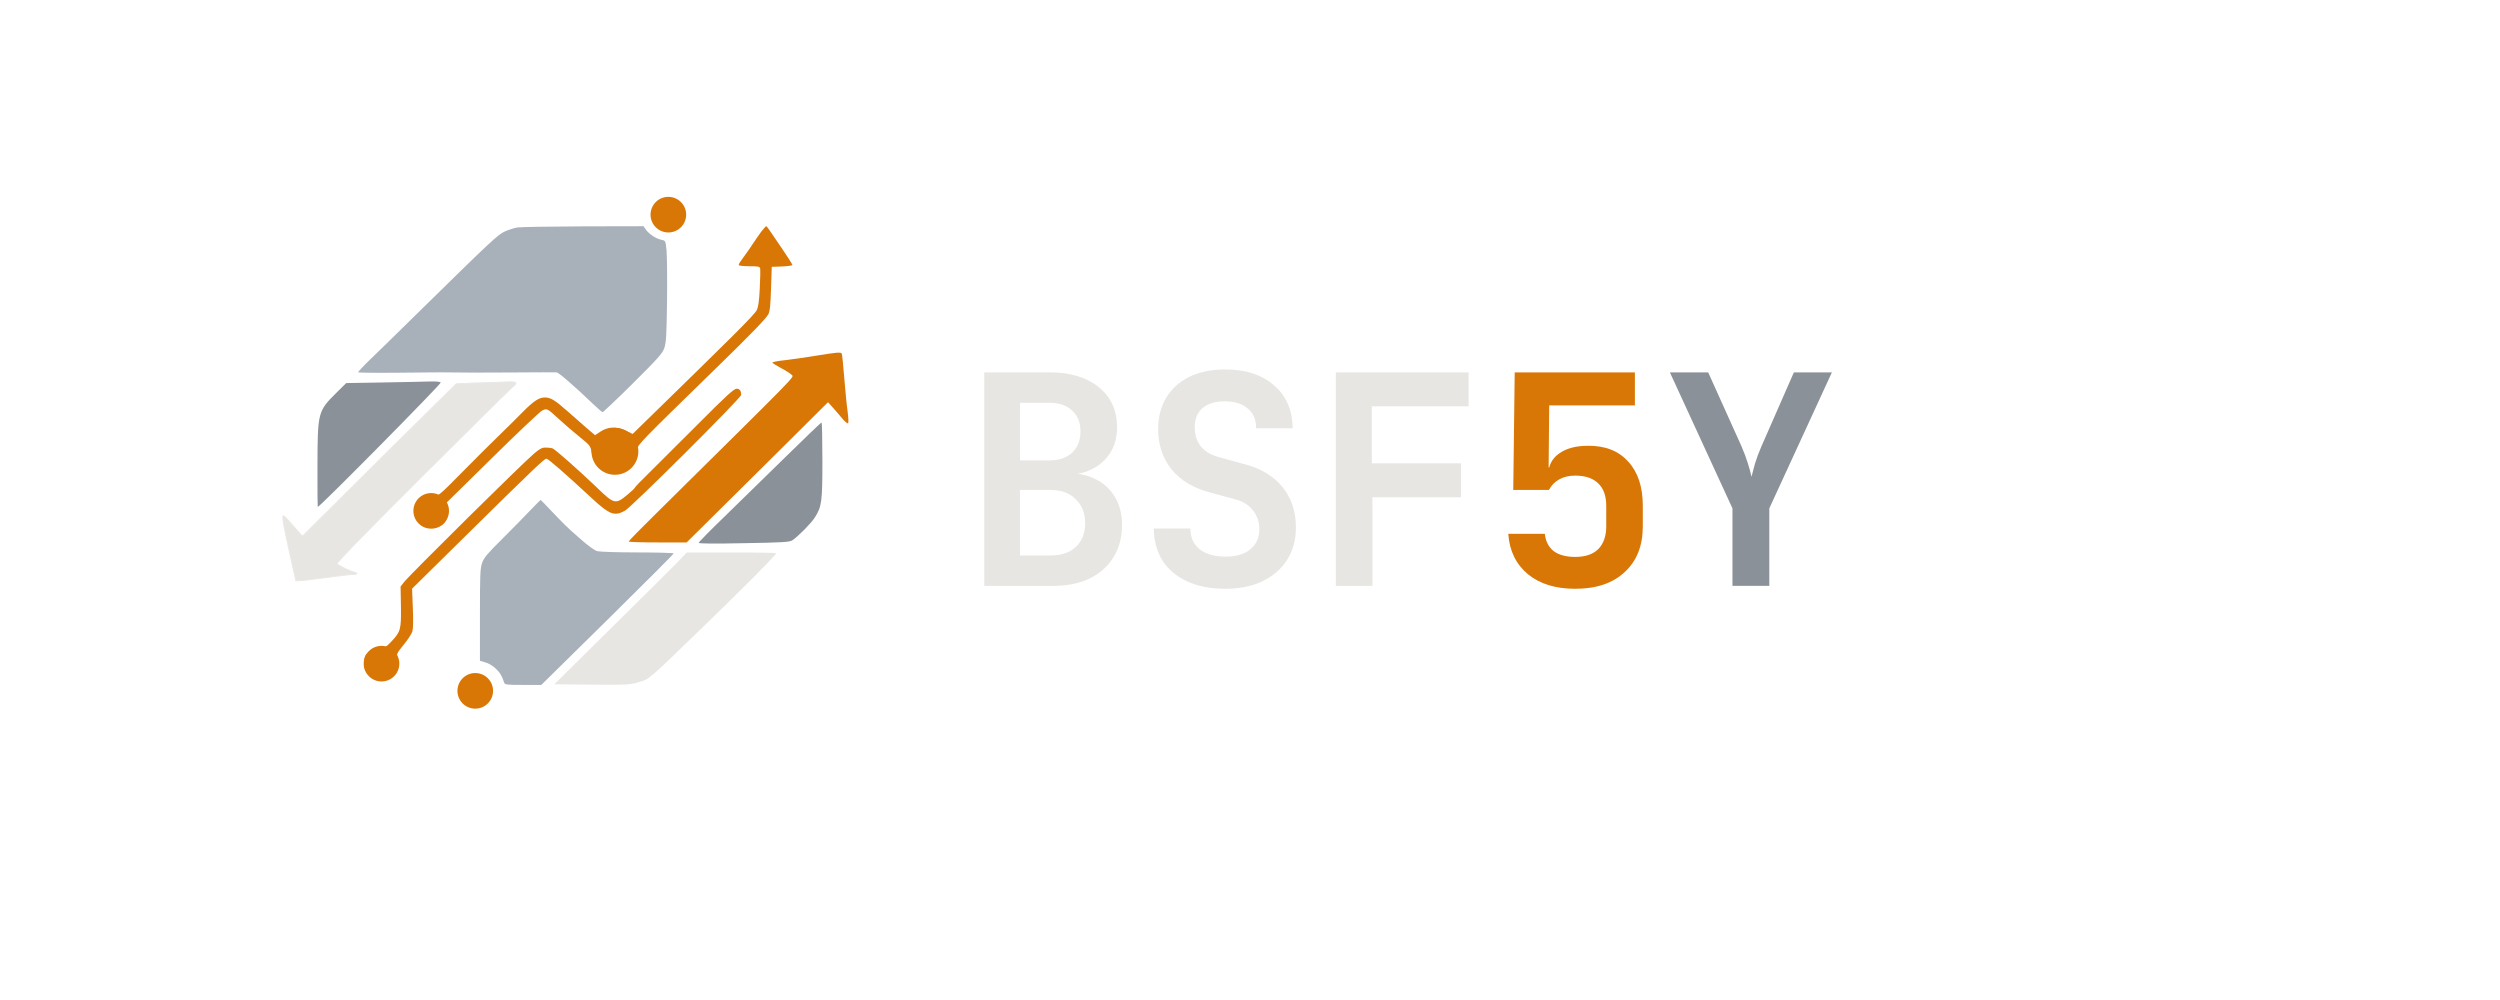
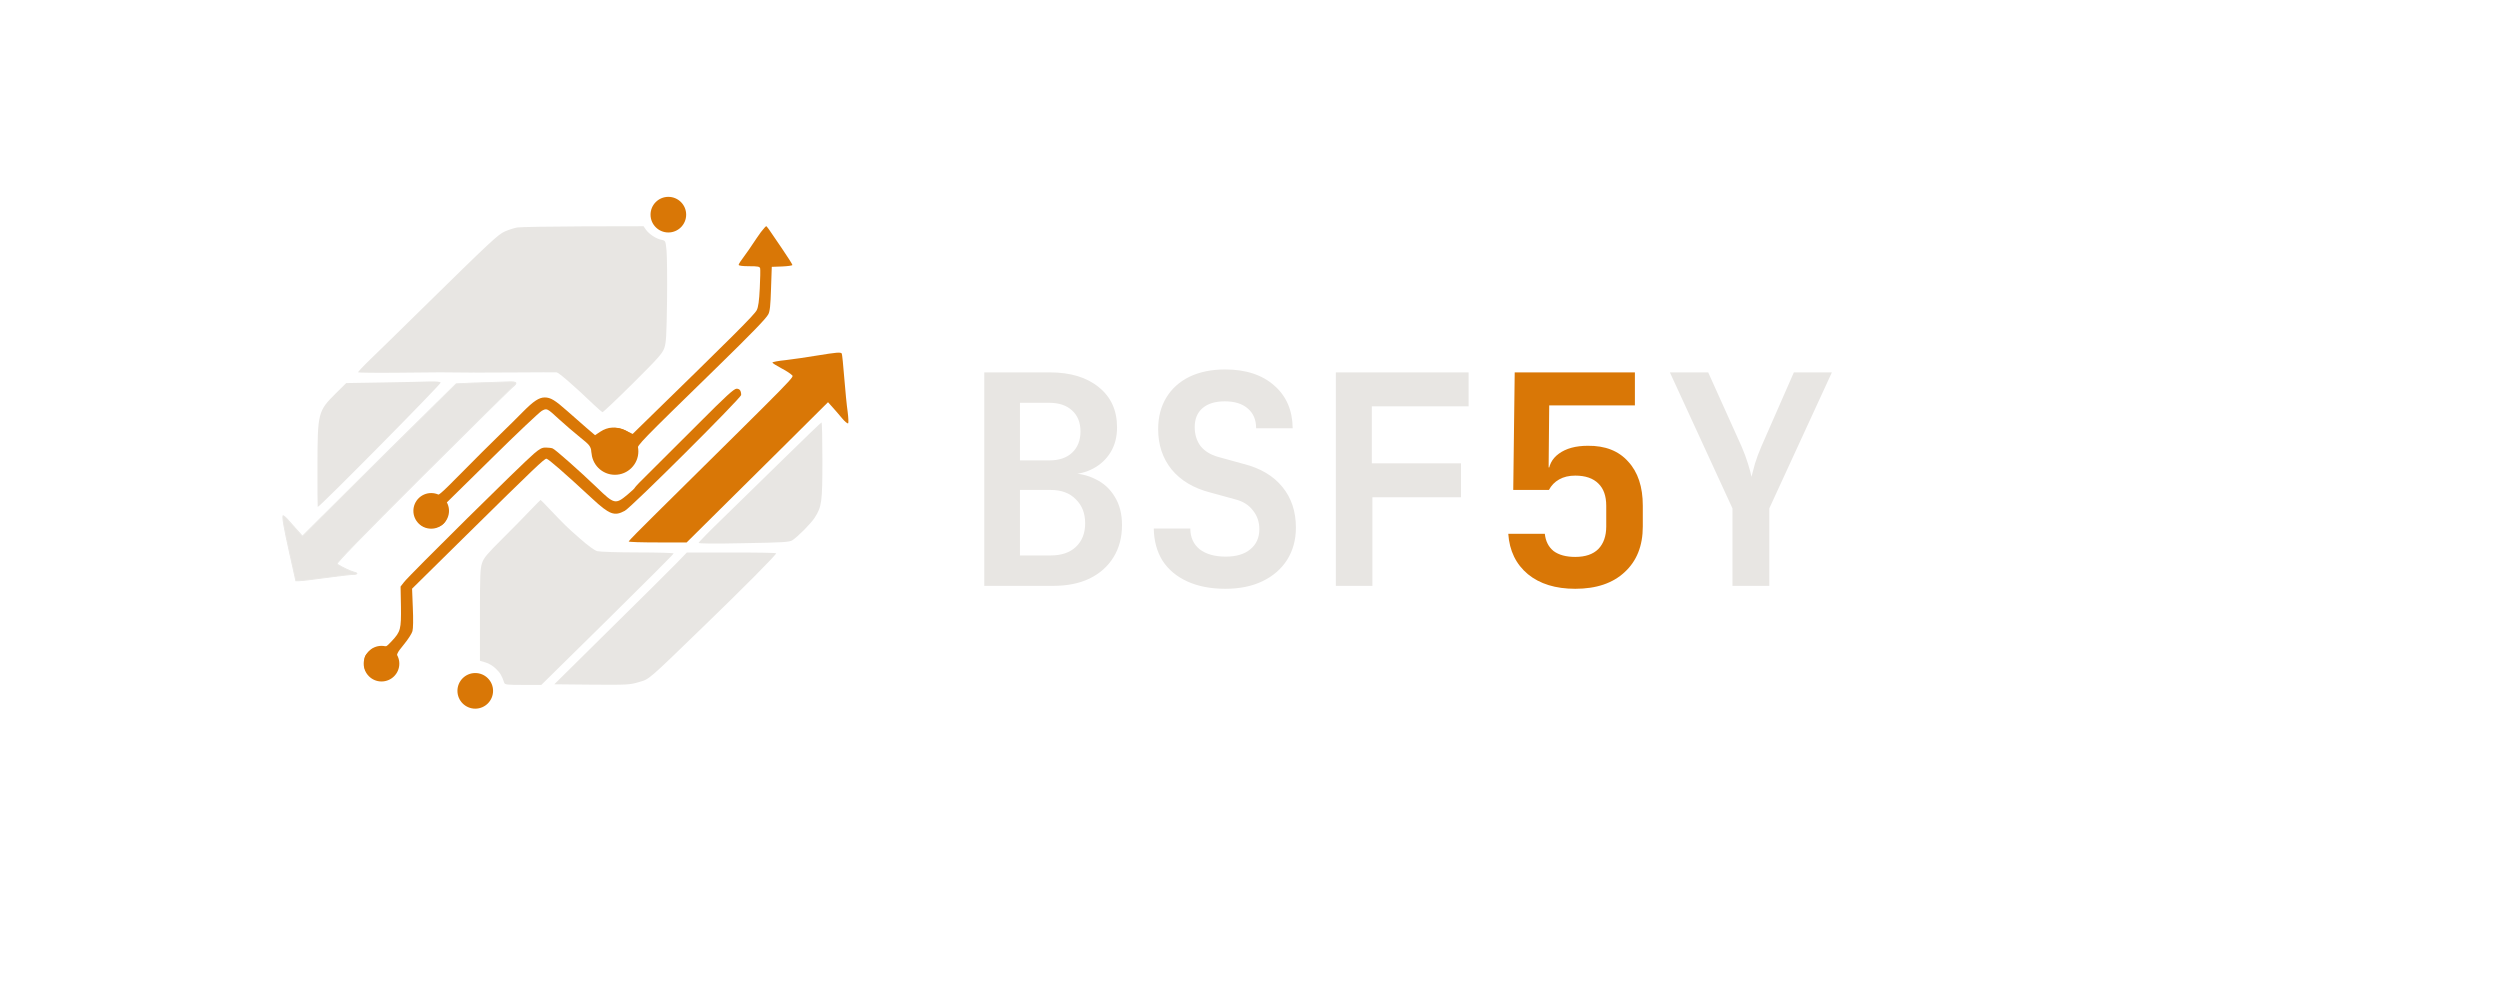
<svg xmlns="http://www.w3.org/2000/svg" width="2667" height="1066" viewBox="0 0 2667 1066" fill="none" version="1.1" id="svg20">
  <defs id="defs1">
    <style id="style1">
    .logo-text { fill: #e8e6e3; }
-     .logo-text-muted { fill: #a8b0ba; }
-     .logo-text-subtle { fill: #8b9199; }
    .logo-accent { fill: #d97706; }
    .logo-stroke-text { stroke: #e8e6e3; fill: none; }
    .logo-stroke-border { stroke: rgba(255, 255, 255, 0.08); fill: none; }
  </style>
  </defs>
-   <path d="M551.733 242.667C548.267 243.333 542.4 245.2 538.533 246.933C531.2 250.267 524.133 256.8 449.467 330.133C427.067 352.267 402.533 376.133 395.067 383.333C387.6 390.533 381.733 396.8 382 397.2C382.133 397.6 402 397.867 425.867 397.6L469.333 397.2C482 397.2 505.5 397.5 505.5 397.5C500.34 397.342 510.033 397.472 505.5 397.5L548.4 397.333C572 397.2 592.4 397.067 593.733 397.2C596 397.333 613.2 412.267 633.067 431.333C637.733 435.733 642 439.467 642.667 439.733C643.2 440 657.867 426.133 675.067 409.067C702.133 382.133 706.667 377.067 708.667 371.333C710.667 365.6 711.067 358.267 711.6 321.333C711.867 297.467 711.6 273.2 711.067 267.333C710 256.8 710 256.8 705.867 255.867C700 254.8 692.667 249.867 689.2 245.2L686.533 241.333L622.267 241.467C586.933 241.6 555.2 242.133 551.733 242.667Z" class="logo-text-muted" id="path1" />
+   <path d="M551.733 242.667C548.267 243.333 542.4 245.2 538.533 246.933C531.2 250.267 524.133 256.8 449.467 330.133C427.067 352.267 402.533 376.133 395.067 383.333C387.6 390.533 381.733 396.8 382 397.2C382.133 397.6 402 397.867 425.867 397.6L469.333 397.2C482 397.2 505.5 397.5 505.5 397.5C500.34 397.342 510.033 397.472 505.5 397.5L548.4 397.333C572 397.2 592.4 397.067 593.733 397.2C596 397.333 613.2 412.267 633.067 431.333C637.733 435.733 642 439.467 642.667 439.733C643.2 440 657.867 426.133 675.067 409.067C702.133 382.133 706.667 377.067 708.667 371.333C710.667 365.6 711.067 358.267 711.6 321.333C711.867 297.467 711.6 273.2 711.067 267.333C710 256.8 710 256.8 705.867 255.867C700 254.8 692.667 249.867 689.2 245.2L686.533 241.333L622.267 241.467C586.933 241.6 555.2 242.133 551.733 242.667Z" class="logo-text" id="path1" />
  <path d="M811.733 247.6C809.2 251.2 805.333 256.667 803.2 260C801.067 263.333 796.8 269.467 793.733 273.6C790.533 277.733 788 281.733 788 282.533C788 283.467 792.133 284 799.2 284C808.667 284 810.4 284.4 810.933 286.267C811.2 287.6 811.067 297.2 810.533 307.467C809.867 321.2 808.933 327.467 807.333 330.8C804.533 336.133 783.467 357.067 682.4 455.6L674.933 462.933L667.467 459.333C657.867 454.667 648.667 455.067 640.4 460.533L634.8 464.267L625.733 456.533C620.8 452.133 611.467 444 605.067 438.4C592 426.8 587.333 424 581.067 424C575.067 424 569.067 428 558 439.2C552.933 444.4 541.467 455.733 532.667 464.267C523.867 472.8 505.6 490.933 492.267 504.533C468.933 528.133 467.467 529.333 462.667 529.333C456 529.333 452.133 530.8 447.867 535.2C443.333 539.733 442.133 546 444.4 552.667C446.8 559.6 451.733 563.067 459.2 563.067C472.267 563.067 478.267 556.533 476.933 543.733L476.267 536.4L524.933 488.533C551.6 462.133 575.6 439.6 578 438.267C583.467 435.333 583.333 435.2 596.8 447.6C602.667 452.933 612.4 461.333 618.533 466.267C629.467 475.067 629.867 475.6 631.333 483.067C633.867 496 640.8 502.8 652.533 503.733C662.267 504.533 665.733 503.467 672 497.867C677.333 492.933 680 486.933 680 479.2C680 474.667 682.533 472.133 764 392.667C802.933 354.667 817.2 339.867 819.6 335.333C821.333 332.267 822 325.6 822.533 308L823.333 284.667L834.4 284.267C840.4 284 845.333 283.333 845.333 282.667C845.333 282 840.133 273.733 833.733 264.4C818.8 242.267 818.133 241.467 817.333 241.333C816.933 241.333 814.4 244.133 811.733 247.6Z" class="logo-accent" id="path2" />
  <path d="M871.333 379.333C861.067 381.067 846.267 383.2 838.4 384.133C830.4 384.933 824 386.133 824 386.8C824 387.333 828.133 390 833.2 392.667C838.267 395.333 843.467 398.667 844.667 400C847.067 402.667 854.667 394.8 700.4 547.333C684 563.467 670.667 577.067 670.667 577.6C670.667 578.267 684.533 578.667 701.6 578.667H732.533L763.2 548.267C780.133 531.6 814 498 838.533 473.6L883.333 429.067L888 434.267C890.533 437.067 895.2 442.4 898.133 446C901.2 449.733 904.133 452.133 904.8 451.6C905.333 451.067 905.067 445.467 904.267 439.2C903.333 432.933 901.733 416.667 900.667 403.2C899.6 389.6 898.4 377.867 898 377.2C896.933 375.467 892.667 375.867 871.333 379.333Z" class="logo-accent" id="path3" />
-   <path d="M409.067 408L369.333 408.667L358.533 419.333C339.2 438.533 338.8 440 338.667 496.533C338.533 520.533 338.8 540.533 338.933 540.8C340.133 541.867 470.933 409.467 470.133 408.133C469.467 407.2 465.467 406.8 458.933 406.933C453.333 407.2 430.8 407.6 409.067 408Z" class="logo-text-subtle" id="path4" />
+   <path d="M409.067 408L369.333 408.667L358.533 419.333C339.2 438.533 338.8 440 338.667 496.533C338.533 520.533 338.8 540.533 338.933 540.8C340.133 541.867 470.933 409.467 470.133 408.133C469.467 407.2 465.467 406.8 458.933 406.933C453.333 407.2 430.8 407.6 409.067 408Z" class="logo-text" id="path4" />
  <path d="M541.76 407.432C544.282 407.3 546.249 407.318 547.681 407.492C548.397 407.579 548.963 407.703 549.391 407.858C549.823 408.015 550.079 408.189 550.217 408.354C550.341 408.503 550.392 408.666 550.366 408.883C550.339 409.12 550.216 409.436 549.944 409.842C549.397 410.654 548.347 411.681 546.756 412.941C546.448 413.176 545.515 414.044 544.062 415.432C542.575 416.853 540.513 418.85 537.941 421.359C532.796 426.377 525.607 433.444 516.899 442.044C499.481 459.245 475.981 482.579 450.58 507.913C417.914 540.513 394.944 563.649 380.291 578.735C372.966 586.278 367.714 591.812 364.368 595.513C362.697 597.361 361.494 598.761 360.743 599.727C360.371 600.207 360.096 600.599 359.932 600.893C359.853 601.036 359.78 601.191 359.747 601.34C359.722 601.455 359.676 601.8 359.983 602.011V602.012C361.951 603.369 365.481 605.25 368.936 606.886C372.382 608.517 375.828 609.941 377.621 610.354C378.896 610.648 379.753 610.998 380.246 611.33C380.493 611.496 380.617 611.636 380.671 611.733C380.717 611.815 380.707 611.852 380.698 611.876C380.682 611.919 380.623 612.014 380.439 612.135C380.258 612.253 379.989 612.373 379.619 612.48C378.88 612.694 377.805 612.834 376.4 612.834C374.964 612.834 370.966 613.205 365.71 613.804C360.439 614.404 353.867 615.238 347.263 616.172C340.667 617.105 334.204 617.937 329.109 618.537C323.995 619.139 320.298 619.5 319.2 619.5H315.601L310.621 597.092V597.09L309.193 590.744C306.024 576.584 303.997 566.885 302.876 560.48C302.235 556.818 301.893 554.25 301.801 552.548C301.755 551.694 301.774 551.083 301.839 550.67C301.883 550.392 301.941 550.258 301.975 550.198C301.988 550.2 302.005 550.201 302.024 550.205C302.13 550.229 302.284 550.288 302.486 550.395C302.888 550.61 303.408 550.977 304.012 551.483C305.216 552.492 306.694 554.001 308.146 555.782L308.152 555.791L308.158 555.798C310.835 558.824 314.548 563.091 317.047 565.813L318.037 566.877L322.293 571.666L322.644 572.06L323.019 571.688L370.752 524.222L370.753 524.221C396.885 498.088 431.818 463.556 448.351 447.29V447.289L478.217 417.824L486.713 409.49L505.213 408.633L505.214 408.634L518.948 408.233H518.95C526.541 407.967 536.688 407.699 541.76 407.432Z" class="logo-text" id="path5" />
  <path d="M541.76 407.432C544.282 407.3 546.249 407.318 547.681 407.492C548.397 407.579 548.963 407.703 549.391 407.858C549.823 408.015 550.079 408.189 550.217 408.354C550.341 408.503 550.392 408.666 550.366 408.883C550.339 409.12 550.216 409.436 549.944 409.842C549.397 410.654 548.347 411.681 546.756 412.941C546.448 413.176 545.515 414.044 544.062 415.432C542.575 416.853 540.513 418.85 537.941 421.359C532.796 426.377 525.607 433.444 516.899 442.044C499.481 459.245 475.981 482.579 450.58 507.913C417.914 540.513 394.944 563.649 380.291 578.735C372.966 586.278 367.714 591.812 364.368 595.513C362.697 597.361 361.494 598.761 360.743 599.727C360.371 600.207 360.096 600.599 359.932 600.893C359.853 601.036 359.78 601.191 359.747 601.34C359.722 601.455 359.676 601.8 359.983 602.011V602.012C361.951 603.369 365.481 605.25 368.936 606.886C372.382 608.517 375.828 609.941 377.621 610.354C378.896 610.648 379.753 610.998 380.246 611.33C380.493 611.496 380.617 611.636 380.671 611.733C380.717 611.815 380.707 611.852 380.698 611.876C380.682 611.919 380.623 612.014 380.439 612.135C380.258 612.253 379.989 612.373 379.619 612.48C378.88 612.694 377.805 612.834 376.4 612.834C374.964 612.834 370.966 613.205 365.71 613.804C360.439 614.404 353.867 615.238 347.263 616.172C340.667 617.105 334.204 617.937 329.109 618.537C323.995 619.139 320.298 619.5 319.2 619.5H315.601L310.621 597.092V597.09L309.193 590.744C306.024 576.584 303.997 566.885 302.876 560.48C302.235 556.818 301.893 554.25 301.801 552.548C301.755 551.694 301.774 551.083 301.839 550.67C301.883 550.392 301.941 550.258 301.975 550.198C301.988 550.2 302.005 550.201 302.024 550.205C302.13 550.229 302.284 550.288 302.486 550.395C302.888 550.61 303.408 550.977 304.012 551.483C305.216 552.492 306.694 554.001 308.146 555.782L308.152 555.791L308.158 555.798C310.835 558.824 314.548 563.091 317.047 565.813L318.037 566.877L322.293 571.666L322.644 572.06L323.019 571.688L370.752 524.222L370.753 524.221C396.885 498.088 431.818 463.556 448.351 447.29V447.289L478.217 417.824L486.713 409.49L505.213 408.633L505.214 408.634L518.948 408.233H518.95C526.541 407.967 536.688 407.699 541.76 407.432Z" class="logo-stroke-text" id="path6" />
  <path d="M541.76 407.432C544.282 407.3 546.249 407.318 547.681 407.492C548.397 407.579 548.963 407.703 549.391 407.858C549.823 408.015 550.079 408.189 550.217 408.354C550.341 408.503 550.392 408.666 550.366 408.883C550.339 409.12 550.216 409.436 549.944 409.842C549.397 410.654 548.347 411.681 546.756 412.941C546.448 413.176 545.515 414.044 544.062 415.432C542.575 416.853 540.513 418.85 537.941 421.359C532.796 426.377 525.607 433.444 516.899 442.044C499.481 459.245 475.981 482.579 450.58 507.913C417.914 540.513 394.944 563.649 380.291 578.735C372.966 586.278 367.714 591.812 364.368 595.513C362.697 597.361 361.494 598.761 360.743 599.727C360.371 600.207 360.096 600.599 359.932 600.893C359.853 601.036 359.78 601.191 359.747 601.34C359.722 601.455 359.676 601.8 359.983 602.011V602.012C361.951 603.369 365.481 605.25 368.936 606.886C372.382 608.517 375.828 609.941 377.621 610.354C378.896 610.648 379.753 610.998 380.246 611.33C380.493 611.496 380.617 611.636 380.671 611.733C380.717 611.815 380.707 611.852 380.698 611.876C380.682 611.919 380.623 612.014 380.439 612.135C380.258 612.253 379.989 612.373 379.619 612.48C378.88 612.694 377.805 612.834 376.4 612.834C374.964 612.834 370.966 613.205 365.71 613.804C360.439 614.404 353.867 615.238 347.263 616.172C340.667 617.105 334.204 617.937 329.109 618.537C323.995 619.139 320.298 619.5 319.2 619.5H315.601L310.621 597.092V597.09L309.193 590.744C306.024 576.584 303.997 566.885 302.876 560.48C302.235 556.818 301.893 554.25 301.801 552.548C301.755 551.694 301.774 551.083 301.839 550.67C301.883 550.392 301.941 550.258 301.975 550.198C301.988 550.2 302.005 550.201 302.024 550.205C302.13 550.229 302.284 550.288 302.486 550.395C302.888 550.61 303.408 550.977 304.012 551.483C305.216 552.492 306.694 554.001 308.146 555.782L308.152 555.791L308.158 555.798C310.835 558.824 314.548 563.091 317.047 565.813L318.037 566.877L322.293 571.666L322.644 572.06L323.019 571.688L370.752 524.222L370.753 524.221C396.885 498.088 431.818 463.556 448.351 447.29V447.289L478.217 417.824L486.713 409.49L505.213 408.633L505.214 408.634L518.948 408.233H518.95C526.541 407.967 536.688 407.699 541.76 407.432Z" class="logo-stroke-border" id="path7" />
  <path d="M746.133 450.933C726.133 470.933 702.533 494.533 693.6 503.333C684.667 512 677.333 519.6 677.333 520.133C677.333 520.667 673.733 524.133 669.2 527.867C656.667 538.267 655.2 538 636.933 520.267C618 502.133 592.533 479.6 589.6 478.4C588.4 477.867 585.067 477.467 582.4 477.467C578.4 477.333 576 478.533 569.733 483.867C557.467 494.133 436.8 613.467 431.067 620.933L427.333 625.733L427.733 646.933C428 671.333 427.467 673.733 417.867 684C412 690.267 411.2 690.667 405.067 690.667C399.6 690.667 397.867 691.333 393.6 695.2C389.067 699.467 388.667 700.4 388.667 707.2C388.667 713.733 389.2 715.067 392.933 718.933C396.533 722.533 398.4 723.2 404.933 723.733C411.867 724.267 413.333 723.867 416.933 720.8C422.4 716.267 424.533 710.667 423.6 703.2C423.067 697.467 423.333 696.8 430.8 687.6C435.2 682.267 439.333 675.867 440 673.333C440.8 670.533 440.933 660.533 440.4 648.267L439.6 628L496.8 571.6C570.8 498.667 580.667 489.333 582.933 489.333C584.8 489.333 602.533 504.8 631.733 531.867C650.267 549.067 655.467 550.933 666.533 544.933C673.6 541.2 790.667 424.533 790.667 421.333C790.667 416.8 789.067 414.667 785.733 414.667C783.067 414.667 774.267 422.667 746.133 450.933Z" class="logo-accent" id="path8" />
-   <path d="M837.333 488.133C816.4 508.667 787.2 537.2 772.4 551.6C757.467 566 745.333 578.4 745.333 579.067C745.333 580 762 580.133 793.6 579.467C835.333 578.8 842.267 578.267 845.2 576.4C851.333 572.4 865.2 558.4 869.2 552.133C876.667 540.4 877.333 535.467 877.333 491.067C877.333 468.8 876.933 450.667 876.4 450.667C875.733 450.8 858.267 467.6 837.333 488.133Z" class="logo-text-subtle" id="path9" />
-   <path d="M565.867 544.267C560.133 550.4 546.667 564 536 574.667C519.733 590.8 516 595.2 514.267 600.667C512.267 606.267 512 613.867 512 656V704.933L517.867 706.667C521.333 707.6 526 710.4 528.933 713.333C533.6 717.733 535.333 720.8 537.867 728.267C538.533 730.4 540.667 730.667 558 730.667H577.467L648.133 661.067C686.933 622.8 718.667 591.067 718.667 590.4C718.667 589.867 701.467 589.333 680.4 589.333C659.2 589.333 639.867 588.667 637.2 588C634.267 587.2 627.067 582 618.533 574.4C604.533 562.133 602.667 560.267 586.133 542.933C581.2 537.6 576.933 533.333 576.667 533.333C576.533 533.333 571.6 538.267 565.867 544.267Z" class="logo-text-muted" id="path10" />
+   <path d="M837.333 488.133C816.4 508.667 787.2 537.2 772.4 551.6C757.467 566 745.333 578.4 745.333 579.067C745.333 580 762 580.133 793.6 579.467C835.333 578.8 842.267 578.267 845.2 576.4C851.333 572.4 865.2 558.4 869.2 552.133C876.667 540.4 877.333 535.467 877.333 491.067C877.333 468.8 876.933 450.667 876.4 450.667C875.733 450.8 858.267 467.6 837.333 488.133Z" class="logo-text" id="path9" />
+   <path d="M565.867 544.267C560.133 550.4 546.667 564 536 574.667C519.733 590.8 516 595.2 514.267 600.667C512.267 606.267 512 613.867 512 656V704.933L517.867 706.667C521.333 707.6 526 710.4 528.933 713.333C533.6 717.733 535.333 720.8 537.867 728.267C538.533 730.4 540.667 730.667 558 730.667H577.467L648.133 661.067C686.933 622.8 718.667 591.067 718.667 590.4C718.667 589.867 701.467 589.333 680.4 589.333C659.2 589.333 639.867 588.667 637.2 588C634.267 587.2 627.067 582 618.533 574.4C604.533 562.133 602.667 560.267 586.133 542.933C581.2 537.6 576.933 533.333 576.667 533.333C576.533 533.333 571.6 538.267 565.867 544.267Z" class="logo-text" id="path10" />
  <path d="M721.333 601.2C715.067 607.6 683.333 639.2 650.667 671.333L591.333 730L631.333 730.4C669.333 730.667 671.733 730.533 681.333 727.733C693.067 724.267 690 726.933 750 668.8C792.667 627.6 827.867 592.133 828 590.267C828 589.733 806.533 589.333 780.4 589.467H732.667L721.333 601.2Z" class="logo-text" id="path11" />
  <circle cx="713" cy="229" r="19" class="logo-accent" id="path12" />
  <path d="M1050.02 625V397.258H1119.9C1141.95 397.258 1159.42 402.562 1172.32 413.169C1185.21 423.568 1191.66 437.815 1191.66 455.91C1191.66 466.101 1189.37 474.94 1184.8 482.428C1180.22 489.915 1173.98 495.738 1166.08 499.898C1158.38 504.058 1149.44 506.138 1139.25 506.138V504.89C1150.27 504.682 1160.05 506.762 1168.57 511.129C1177.31 515.289 1184.17 521.528 1189.16 529.848C1194.36 538.167 1196.96 548.254 1196.96 560.109C1196.96 573.212 1193.95 584.651 1187.91 594.426C1181.88 604.202 1173.36 611.793 1162.33 617.201C1151.52 622.4 1138.52 625 1123.34 625H1050.02ZM1088.08 592.555H1120.84C1132.28 592.555 1141.22 589.539 1147.67 583.507C1154.33 577.268 1157.65 568.845 1157.65 558.237C1157.65 547.63 1154.33 539.103 1147.67 532.655C1141.22 526 1132.28 522.672 1120.84 522.672H1088.08V592.555ZM1088.08 491.163H1119.28C1129.68 491.163 1137.79 488.459 1143.61 483.052C1149.65 477.436 1152.66 469.845 1152.66 460.277C1152.66 450.71 1149.65 443.223 1143.61 437.815C1137.79 432.408 1129.68 429.704 1119.28 429.704H1088.08V491.163ZM1307.28 628.12C1291.68 628.12 1278.16 625.52 1266.72 620.32C1255.28 615.121 1246.44 607.737 1240.2 598.17C1234.17 588.395 1231.05 576.956 1230.85 563.853H1269.84C1269.84 573.212 1273.17 580.596 1279.83 586.003C1286.69 591.203 1295.94 593.803 1307.59 593.803C1318.82 593.803 1327.56 591.203 1333.8 586.003C1340.24 580.804 1343.47 573.628 1343.47 564.477C1343.47 556.782 1341.18 550.126 1336.6 544.511C1332.24 538.687 1325.89 534.735 1317.57 532.655L1291.37 525.48C1273.48 520.904 1259.65 512.689 1249.88 500.834C1240.31 488.979 1235.53 474.628 1235.53 457.782C1235.53 444.887 1238.44 433.656 1244.26 424.088C1250.08 414.521 1258.3 407.138 1268.91 401.938C1279.72 396.739 1292.41 394.139 1306.97 394.139C1329.01 394.139 1346.48 399.858 1359.38 411.297C1372.27 422.528 1378.83 437.711 1379.03 456.846H1340.04C1340.04 447.902 1337.12 440.935 1331.3 435.943C1325.48 430.744 1317.26 428.144 1306.66 428.144C1296.46 428.144 1288.56 430.536 1282.95 435.319C1277.33 440.103 1274.52 446.862 1274.52 455.598C1274.52 463.501 1276.6 470.261 1280.76 475.876C1285.13 481.284 1291.37 485.131 1299.48 487.419L1326.62 494.907C1344.72 499.482 1358.55 507.698 1368.11 519.553C1377.68 531.2 1382.47 545.654 1382.47 562.917C1382.47 575.812 1379.35 587.251 1373.11 597.234C1366.87 607.009 1358.13 614.601 1346.9 620.008C1335.67 625.416 1322.46 628.12 1307.28 628.12ZM1425.08 625V397.258H1566.72V433.448H1463.46V494.283H1558.61V530.472H1464.08V625H1425.08Z" class="logo-text" id="path14" />
  <path d="M1680.47 628.12C1659.46 628.12 1642.62 622.92 1629.93 612.521C1617.24 601.914 1610.27 587.563 1609.03 569.469H1648.02C1648.86 577.372 1651.98 583.507 1657.38 587.875C1663 592.035 1670.69 594.115 1680.47 594.115C1691.28 594.115 1699.5 591.307 1705.12 585.691C1710.73 579.868 1713.54 571.86 1713.54 561.669V539.519C1713.54 529.12 1710.73 521.216 1705.12 515.809C1699.5 510.193 1691.28 507.386 1680.47 507.386C1673.81 507.386 1668.09 508.737 1663.31 511.441C1658.53 514.145 1654.89 517.889 1652.39 522.672H1614.33L1615.89 397.258H1744.11V432.512H1652.7L1652.08 498.65H1661.13L1651.77 506.45C1651.77 496.882 1655.51 489.395 1663 483.987C1670.69 478.372 1680.99 475.564 1693.88 475.564C1712.39 475.356 1726.75 480.972 1736.94 492.411C1747.34 503.642 1752.54 519.345 1752.54 539.519V561.669C1752.54 582.259 1746.09 598.482 1733.19 610.337C1720.51 622.192 1702.93 628.12 1680.47 628.12Z" class="logo-accent" id="path15" />
-   <path d="M1848.19 625V542.327L1781.43 397.258H1822.3L1857.86 476.188C1860.56 482.428 1862.85 488.563 1864.72 494.595C1866.6 500.626 1867.84 505.306 1868.47 508.633C1869.3 505.306 1870.55 500.626 1872.21 494.595C1874.08 488.563 1876.37 482.428 1879.08 476.188L1913.7 397.258H1954.26L1887.5 542.327V625H1848.19Z" class="logo-text-subtle" id="path16" />
+   <path d="M1848.19 625V542.327L1781.43 397.258H1822.3L1857.86 476.188C1860.56 482.428 1862.85 488.563 1864.72 494.595C1866.6 500.626 1867.84 505.306 1868.47 508.633C1869.3 505.306 1870.55 500.626 1872.21 494.595C1874.08 488.563 1876.37 482.428 1879.08 476.188L1913.7 397.258H1954.26L1887.5 542.327V625H1848.19Z" class="logo-text" id="path16" />
  <circle cx="507" cy="737" r="19" class="logo-accent" id="circle16" />
  <circle cx="407" cy="708" r="19" class="logo-accent" id="circle17" />
  <circle cx="460" cy="545" r="19" class="logo-accent" id="circle19" />
  <circle cx="656" cy="481.5" r="25" class="logo-accent" id="ellipse19" />
</svg>
